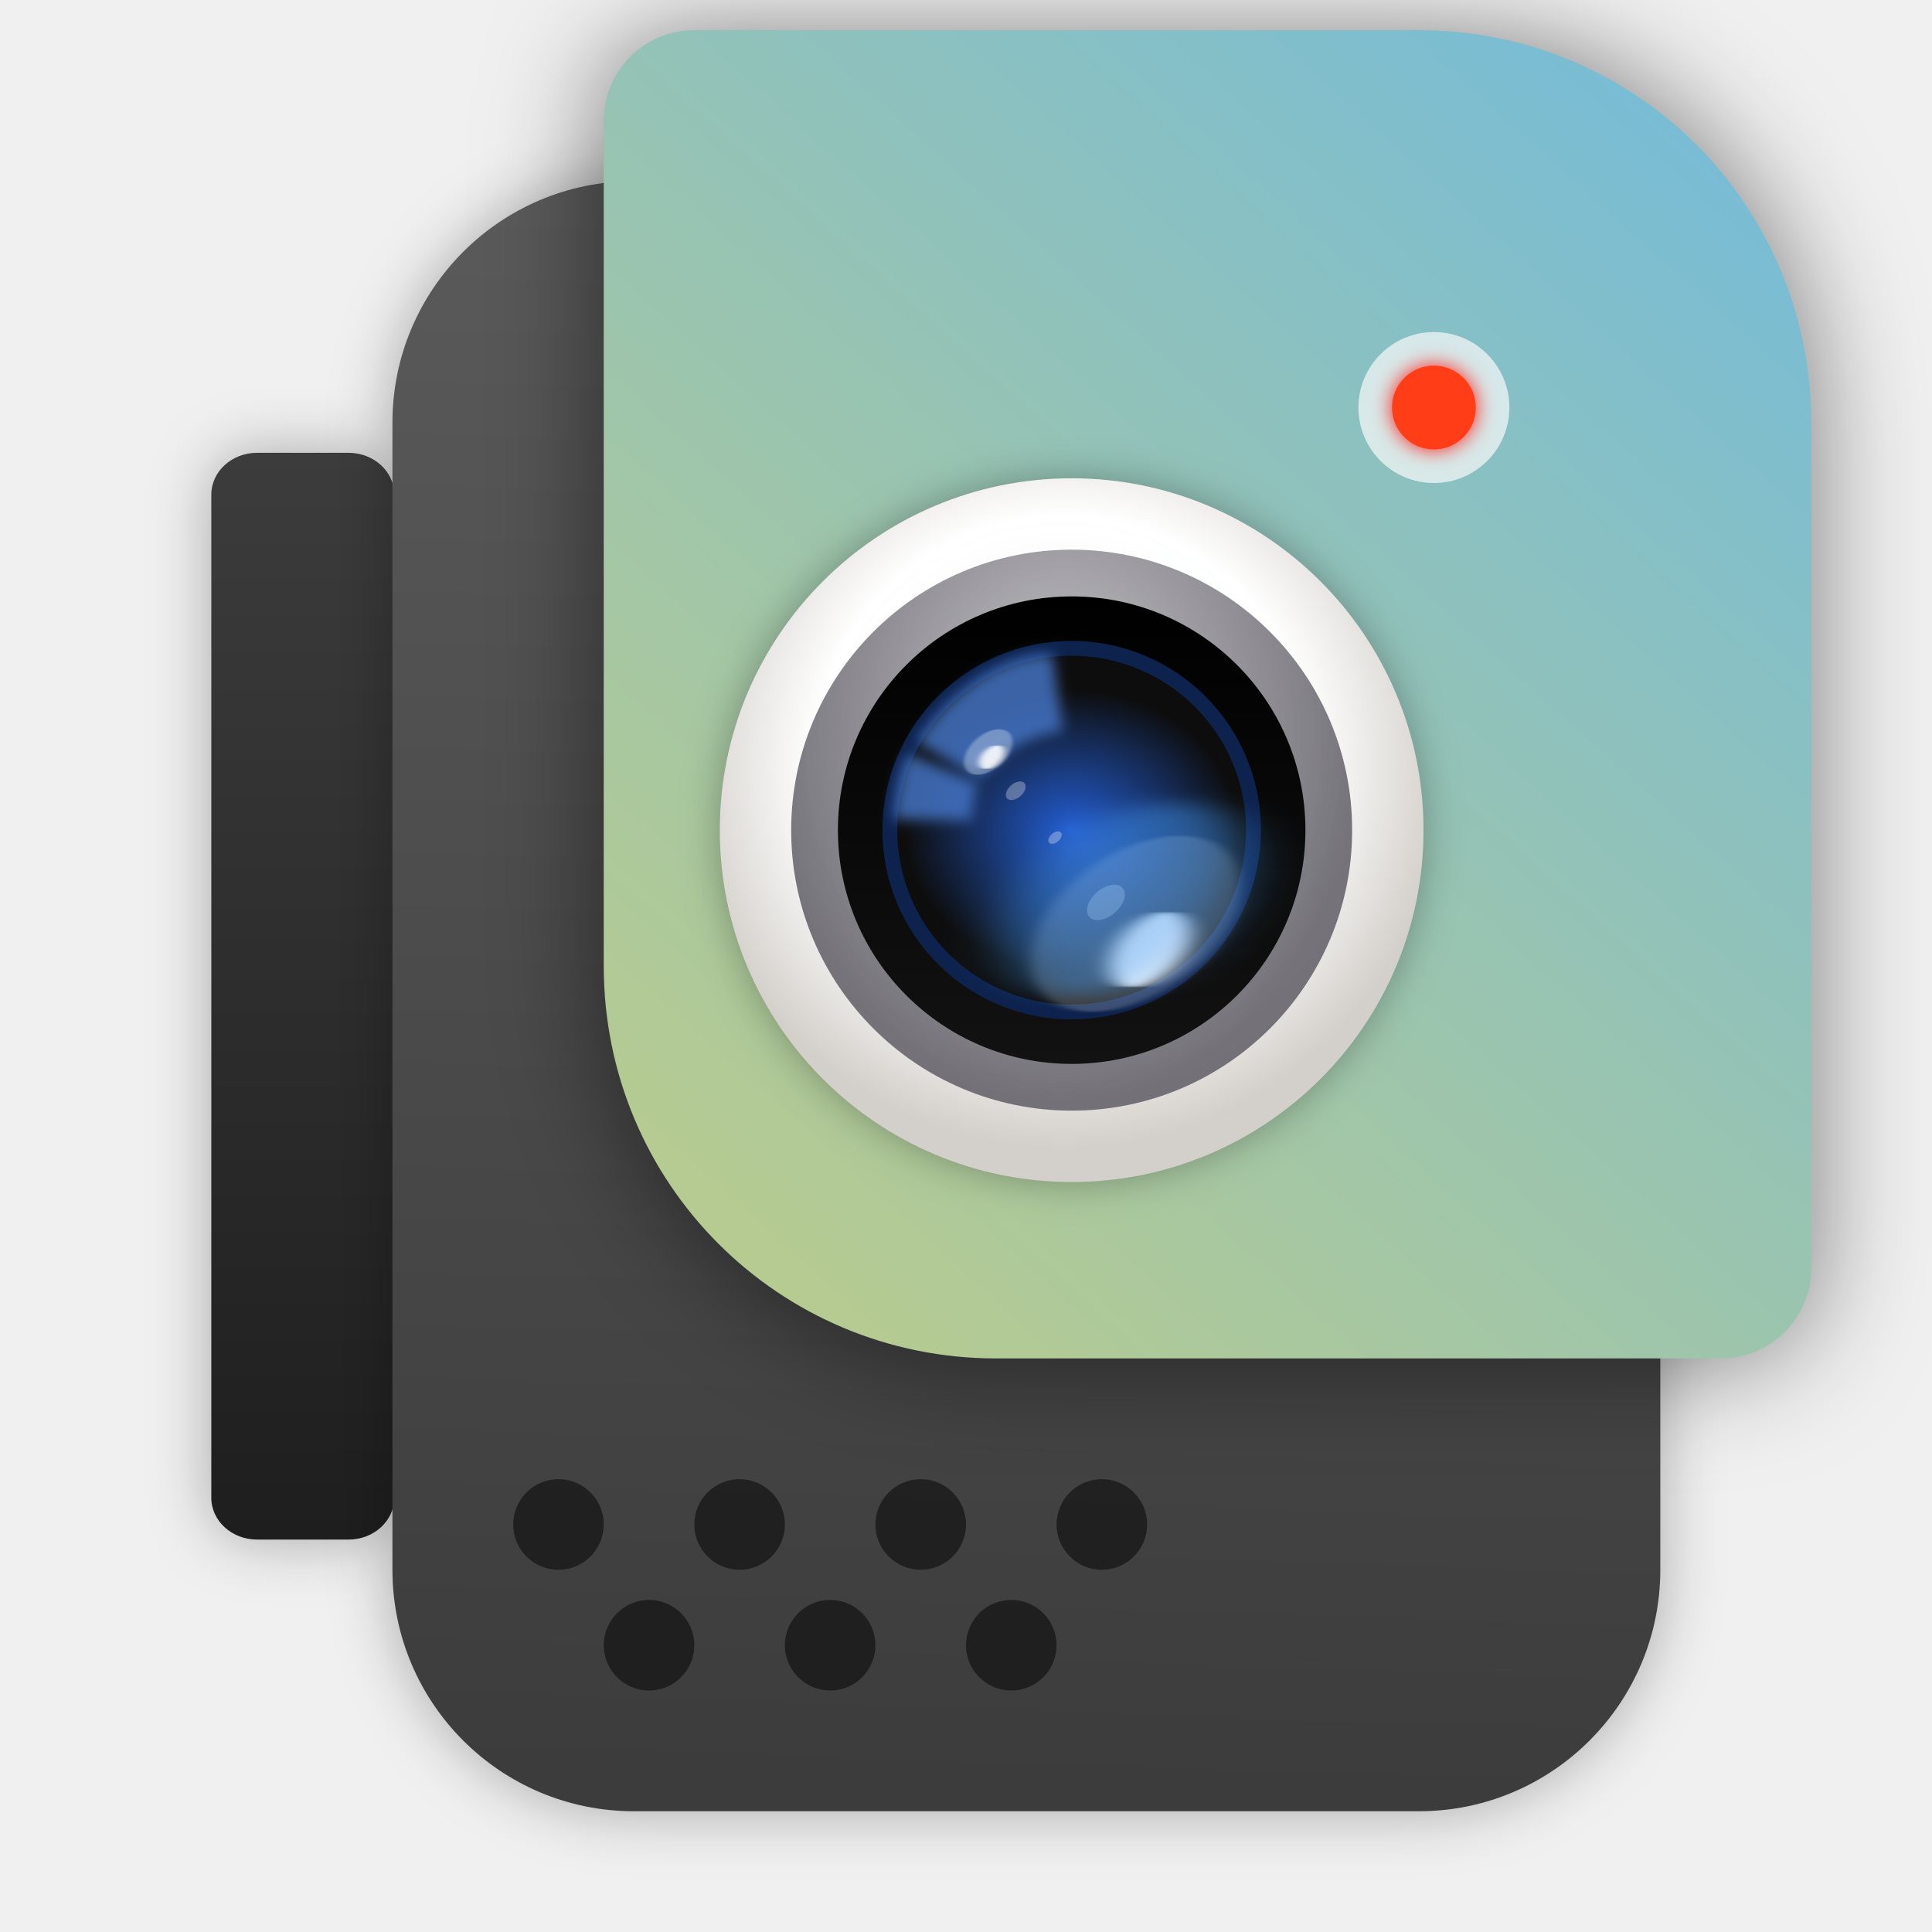
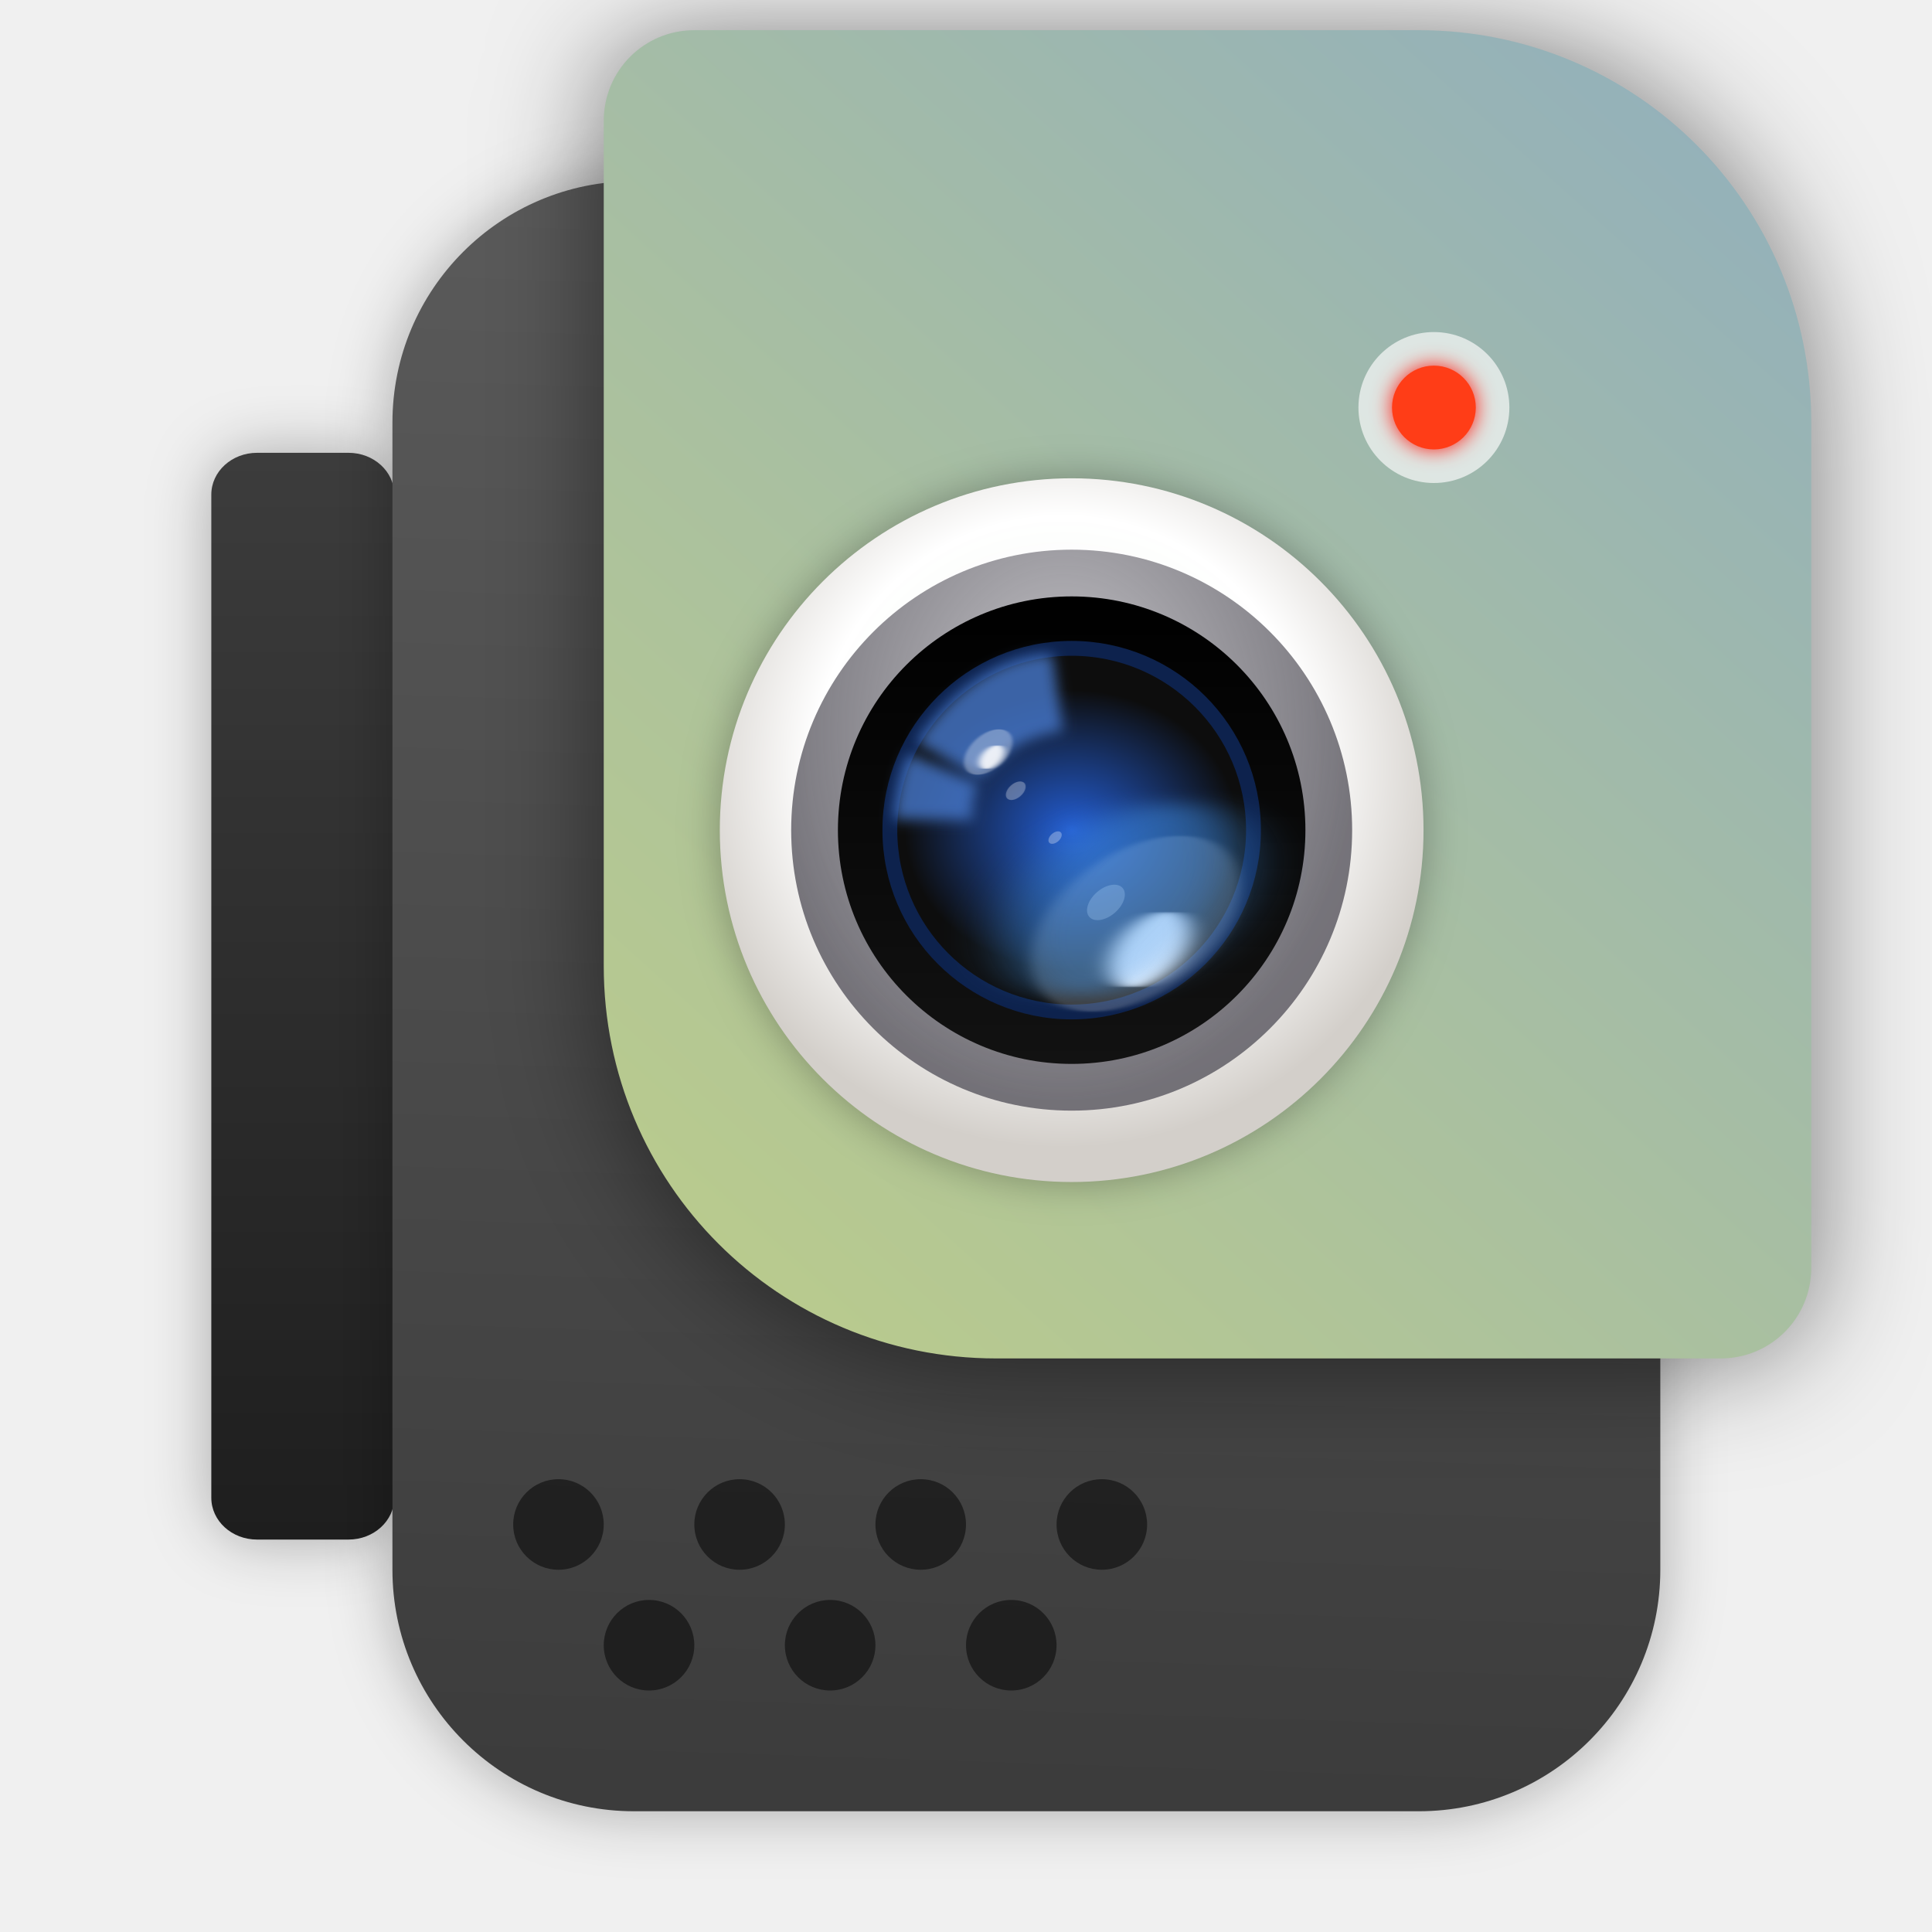
<svg xmlns="http://www.w3.org/2000/svg" xmlns:xlink="http://www.w3.org/1999/xlink" width="64" height="64" version="1" id="svg34">
  <defs id="defs38">
    <linearGradient id="linearGradient2517">
      <stop style="stop-color:#1e1e1e;stop-opacity:1" offset="0" id="stop2513" />
      <stop style="stop-color:#3c3c3c;stop-opacity:1" offset="1" id="stop2515" />
    </linearGradient>
    <linearGradient id="linearGradient2253">
      <stop style="stop-color:#3c3c3c;stop-opacity:1" offset="0" id="stop2249" />
      <stop style="stop-color:#5a5a5a;stop-opacity:1" offset="1" id="stop2251" />
    </linearGradient>
    <linearGradient id="linearGradient1927">
      <stop style="stop-color:#bbcc8b;stop-opacity:1" offset="0" id="stop1923" />
-       <stop style="stop-color:#73bbdb;stop-opacity:1" offset="1" id="stop1925" />
+       <stop style="stop-color:#91afbd;stop-opacity:1;" offset="1" id="stop1925" />
    </linearGradient>
    <radialGradient xlink:href="#linearGradient3361" id="radialGradient3197" cx="8.467" cy="8.46" fx="8.467" fy="8.46" r="7.966" gradientUnits="userSpaceOnUse" />
    <linearGradient id="linearGradient3361" x1="9.969" x2="9.969" y1="295.76" y2="281.49" gradientTransform="matrix(1.012,0,0,1.012,-0.102,-283.55)" gradientUnits="userSpaceOnUse">
      <stop stop-color="#666" offset="0" id="stop3357" style="stop-color:#000000;stop-opacity:1" />
      <stop stop-color="#9f9f9f" offset="1" id="stop3359" style="stop-color:#000000;stop-opacity:1" />
    </linearGradient>
    <filter style="color-interpolation-filters:sRGB" id="filter3491" x="-0.069" y="-0.069" width="1.137" height="1.137">
      <feGaussianBlur stdDeviation="0.455" id="feGaussianBlur3493" />
    </filter>
    <radialGradient xlink:href="#linearGradient2001" id="radialGradient2003" cx="-1298.143" cy="-403.164" fx="-1298.143" fy="-403.164" r="60.125" gradientUnits="userSpaceOnUse" gradientTransform="matrix(0.1443732,0,0,0.1443732,195.6831,51.24433)" />
    <linearGradient id="linearGradient2001">
      <stop style="stop-color:#f6f5f4;stop-opacity:0.947" offset="0" id="stop1997" />
      <stop style="stop-color:#ffffff;stop-opacity:1" offset="0.646" id="stop2389" />
      <stop style="stop-color:#d3cfca;stop-opacity:1" offset="1" id="stop1999" />
    </linearGradient>
    <radialGradient xlink:href="#d" id="radialGradient3892" cx="8.274" cy="6.234" fx="8.274" fy="6.234" r="6.35" gradientUnits="userSpaceOnUse" gradientTransform="matrix(-0.01099013,1.318329,-1.050005,-0.00875326,14.91029,-4.619227)" />
    <linearGradient id="d" x1="5.033" x2="5.033" y1="294.19" y2="282.62" gradientTransform="translate(0,-280.07)" gradientUnits="userSpaceOnUse">
      <stop stop-color="#333" offset="0" id="stop39" style="stop-color:#cecdd1;stop-opacity:1" />
      <stop stop-color="#666" offset="1" id="stop41" style="stop-color:#5e5c64;stop-opacity:0.839" />
    </linearGradient>
    <linearGradient id="c" x1="8.467" x2="8.467" y1="283.24" y2="293.82" gradientTransform="translate(0,-280.07)" gradientUnits="userSpaceOnUse">
      <stop offset="0" id="stop44" />
      <stop stop-color="#121212" offset="1" id="stop46" />
    </linearGradient>
    <radialGradient id="b" cx="-136.99" cy="198.65" r="38.5" gradientTransform="matrix(0.098196,0,0,0.082471,21.918,-7.92)" gradientUnits="userSpaceOnUse">
      <stop stop-color="#2561db" stop-opacity=".941" offset="0" id="stop2" />
      <stop stop-color="#0d0d0d" offset="1" id="stop4" />
    </radialGradient>
    <filter id="n" x="-0.11" y="-0.13" width="1.22" height="1.26" color-interpolation-filters="sRGB">
      <feGaussianBlur stdDeviation="0.152" id="feGaussianBlur28" />
    </filter>
    <filter id="m" x="-0.19" y="-0.243" width="1.38" height="1.486" color-interpolation-filters="sRGB">
      <feGaussianBlur stdDeviation="0.152" id="feGaussianBlur31" />
    </filter>
    <filter id="g" x="-0.05" y="-0.081" width="1.1" height="1.161" color-interpolation-filters="sRGB">
      <feGaussianBlur stdDeviation="0.128" id="feGaussianBlur22" />
    </filter>
    <filter id="a" x="-0.054" y="-0.087" width="1.107" height="1.173" color-interpolation-filters="sRGB">
      <feGaussianBlur stdDeviation="0.086" id="feGaussianBlur13" />
    </filter>
    <filter id="i" x="-0.05" y="-0.08" width="1.099" height="1.161" color-interpolation-filters="sRGB">
      <feGaussianBlur stdDeviation="0.762" id="feGaussianBlur16" />
    </filter>
    <filter id="j" x="-0.01" y="-0.016" width="1.02" height="1.032" color-interpolation-filters="sRGB">
      <feGaussianBlur stdDeviation="0.03" id="feGaussianBlur10" />
    </filter>
    <filter id="k" x="-0.199" y="-0.323" width="1.399" height="1.646" color-interpolation-filters="sRGB">
      <feGaussianBlur stdDeviation="1.061" id="feGaussianBlur7" />
    </filter>
    <filter id="f" x="-0.195" y="-0.315" width="1.389" height="1.631" color-interpolation-filters="sRGB">
      <feGaussianBlur stdDeviation="2.988" id="feGaussianBlur25" />
    </filter>
    <filter id="h" x="-0.199" y="-0.323" width="1.399" height="1.646" color-interpolation-filters="sRGB">
      <feGaussianBlur stdDeviation="0.512" id="feGaussianBlur19" />
    </filter>
    <filter id="filter949" x="-0.054" y="-0.087" width="1.107" height="1.173" color-interpolation-filters="sRGB">
      <feGaussianBlur stdDeviation="0.086" id="feGaussianBlur947" />
    </filter>
    <radialGradient xlink:href="#linearGradient1115" id="radialGradient1117" cx="32" cy="21" fx="32" fy="21" r="3" gradientUnits="userSpaceOnUse" gradientTransform="translate(16.28366,-7.743594)" />
    <linearGradient id="linearGradient1115">
      <stop style="stop-color:#ff1212;stop-opacity:1" offset="0" id="stop1111" />
      <stop style="stop-color:#ff1c10;stop-opacity:1" offset="1" id="stop1113" />
    </linearGradient>
    <filter style="color-interpolation-filters:sRGB" id="filter1277" x="-0.3" y="-0.3" width="1.6" height="1.6">
      <feGaussianBlur stdDeviation="0.75" id="feGaussianBlur1279" />
    </filter>
    <filter style="color-interpolation-filters:sRGB" id="filter1502" x="-0.113" y="-0.103" width="1.227" height="1.206">
      <feGaussianBlur stdDeviation="1.89" id="feGaussianBlur1504" />
    </filter>
    <filter style="color-interpolation-filters:sRGB" id="filter1731" x="-0.058" y="-0.045" width="1.117" height="1.091">
      <feGaussianBlur stdDeviation="1.02" id="feGaussianBlur1733" />
    </filter>
    <filter style="color-interpolation-filters:sRGB" id="filter1735" x="-0.404" y="-0.068" width="1.808" height="1.136">
      <feGaussianBlur stdDeviation="1.02" id="feGaussianBlur1737" />
    </filter>
    <linearGradient xlink:href="#linearGradient1927" id="linearGradient1921" x1="21.215" y1="43.733" x2="59.43" y2="1.248" gradientUnits="userSpaceOnUse" />
    <linearGradient xlink:href="#linearGradient2253" id="linearGradient2255" x1="29.952" y1="59.144" x2="31.663" y2="7.13" gradientUnits="userSpaceOnUse" />
    <linearGradient xlink:href="#linearGradient2517" id="linearGradient2519" x1="13.061" y1="51" x2="13.061" y2="15" gradientUnits="userSpaceOnUse" />
  </defs>
  <rect x="7" y="15" width="6.061" height="36" rx="1.515" ry="1.385" fill="#3f3f3f" id="rect4-5" style="stroke-width:1.005;fill:#000000;fill-opacity:1;filter:url(#filter1735);opacity:0.3" />
  <rect x="7" y="15" width="6.061" height="36" rx="1.515" ry="1.385" fill="#3f3f3f" id="rect4" style="stroke-width:1.005;fill-opacity:1;fill:url(#linearGradient2519)" />
  <rect x="13" y="6" width="42" height="54" rx="8" ry="8" fill="#4f4f4f" id="rect2-3" style="fill:#000000;fill-opacity:1;filter:url(#filter1731);opacity:0.3" />
  <rect x="13" y="6" width="42" height="54" rx="8" ry="8" fill="#4f4f4f" id="rect2" style="fill-opacity:1;fill:url(#linearGradient2255)" />
  <circle cx="18.5" cy="50.5" r="1.5" opacity=".5" id="circle6" />
  <circle cx="24.5" cy="50.5" r="1.5" opacity=".5" id="circle8" />
  <circle cx="30.5" cy="50.5" r="1.5" opacity=".5" id="circle10" />
  <circle cx="36.5" cy="50.5" r="1.5" opacity=".5" id="circle12" />
  <circle cx="21.5" cy="54.5" r="1.5" opacity=".5" id="circle14" />
  <circle cx="27.5" cy="54.5" r="1.5" opacity=".5" id="circle16" />
  <circle cx="33.5" cy="54.5" r="1.5" opacity=".5" id="circle18" />
  <path d="m 23,1 c -1.662,0 -3,1.338 -3,3 v 28 c 0,7.202 5.798,13 13,13 h 24 c 1.662,0 3,-1.338 3,-3 V 14 C 60,6.798 54.202,1 47,1 Z" fill="#f9f9f9" style="paint-order:stroke fill markers;fill:#000000;fill-opacity:1;filter:url(#filter1502);opacity:0.5" id="path20-7" />
  <path d="M23 1c-1.662 0-3 1.338-3 3v28c0 7.202 5.798 13 13 13h24c1.662 0 3-1.338 3-3V14c0-7.202-5.798-13-13-13H23z" fill="#f9f9f9" style="paint-order:stroke fill markers;fill-opacity:1;fill:url(#linearGradient1921)" id="path20" />
  <circle transform="matrix(0 -1 -1 0 0 0)" cx="-13.5" cy="-47.5" r="2.5" fill="#fff" id="circle24" style="fill:#fafafa;fill-opacity:0.7" />
  <g transform="matrix(1.463226,0,0,1.463226,23.1112,15.12111)" stroke-width="1.434" id="g104">
    <circle cx="8.467" cy="8.46" r="7.966" fill="url(#e)" id="circle70-7" style="opacity:0.3;fill:url(#radialGradient3197);fill-opacity:1;filter:url(#filter3491)" />
    <circle transform="scale(1,-1)" cy="-8.46" cx="8.467" id="circle1928" style="color:#000000;display:inline;overflow:visible;visibility:visible;fill:url(#radialGradient2003);fill-opacity:1;fill-rule:nonzero;stroke:none;stroke-width:0.237;marker:none;enable-background:new" r="7.966" />
    <circle cx="8.467" cy="8.46" r="6.35" fill="url(#d)" stroke-width="1.434" id="circle72" style="fill:url(#radialGradient3892);fill-opacity:1" />
    <circle cx="8.467" cy="8.46" r="5.292" fill="url(#c)" stroke-width="1.434" id="circle74" style="fill:url(#c)" />
    <circle cx="8.467" cy="8.46" r="4.116" fill="url(#b)" stroke="#0d224d" stroke-linecap="round" stroke-linejoin="round" stroke-width="0.336" id="circle76" style="fill:url(#b)" />
    <g stroke-width="1.434" id="g102">
      <path d="m 4.945,6.47 1.465,0.81 c 0,0 0.458,-0.477 0.772,-0.686 0.348,-0.231 1.105,-0.416 1.093,-0.36 L 8.033,4.472 c 0,0 -1.621,-0.161 -3.088,1.998 z" fill="#4678cc" filter="url(#n)" opacity="0.8" id="path78" />
      <path d="m 4.788,6.73 1.565,0.695 c 0,0 -0.088,0.202 -0.123,0.421 -0.032,0.201 0.004,0.386 0.004,0.386 l -1.806,-0.018 c 0,0 0.072,-1.036 0.36,-1.484 z" fill="#4678cc" filter="url(#m)" opacity="0.8" id="path80" />
      <g transform="translate(0,-280.07)" fill="#ffffff" id="g92">
        <ellipse transform="matrix(0.15683,-0.13591,0.13591,0.15683,36.278,248.68)" cx="-228.33" cy="44.944" rx="3.083" ry="1.903" fill-opacity="0.3" filter="url(#g)" id="ellipse82" />
        <ellipse transform="matrix(0.10291,-0.08918,0.08918,0.10291,26.112,262.03)" cx="-228.1" cy="51.166" rx="1.918" ry="1.184" fill-opacity="0.3" filter="url(#a)" id="ellipse84" />
        <ellipse transform="matrix(0.11873,-0.079425,0.079425,0.11873,27.406,259.75)" cx="-222.03" cy="111.72" rx="18.419" ry="11.368" filter="url(#i)" opacity="0.2" id="ellipse86" />
        <ellipse transform="matrix(0.10291,-0.08918,0.08918,0.10291,26.764,261.46)" cx="-235.29" cy="75.046" rx="3.667" ry="2.263" fill-opacity="0.3" filter="url(#j)" id="ellipse88" />
        <ellipse transform="matrix(0.12523,-0.10853,0.10853,0.12523,29.918,254.7)" cx="-234.21" cy="88.759" rx="6.386" ry="3.941" filter="url(#k)" id="ellipse90" />
      </g>
      <g transform="translate(0,-280.07)" id="g100">
        <ellipse transform="matrix(0.14046,-0.082814,0.082814,0.14046,31.651,256.02)" cx="-222.03" cy="111.72" rx="18.419" ry="11.368" fill="#4397ee" filter="url(#f)" opacity="0.45" id="ellipse94" />
        <ellipse transform="matrix(0.081325,-0.070476,0.070476,0.081325,22.059,267.13)" cx="-228.33" cy="44.944" rx="3.083" ry="1.903" fill="#ffffff" fill-opacity="0.854" filter="url(#h)" id="ellipse96" />
        <ellipse transform="matrix(0.069156,-0.05993,0.05993,0.069156,20.8,271.49)" cx="-228.1" cy="51.166" rx="1.918" ry="1.184" fill="#ffffff" fill-opacity="0.3" filter="url(#a)" id="ellipse98" />
      </g>
    </g>
  </g>
  <g id="g1164">
    <circle style="fill:url(#radialGradient1117);fill-opacity:1;filter:url(#filter1277)" cx="48.284" cy="13.256" r="3" id="circle16-3" transform="matrix(0.4625772,0,0,0.4625772,25.16508,7.367889)" />
    <circle style="fill:#ff3d17;fill-opacity:1;stroke-width:0.463" cx="47.5" cy="13.5" id="circle16-36" r="1.388" />
  </g>
</svg>
